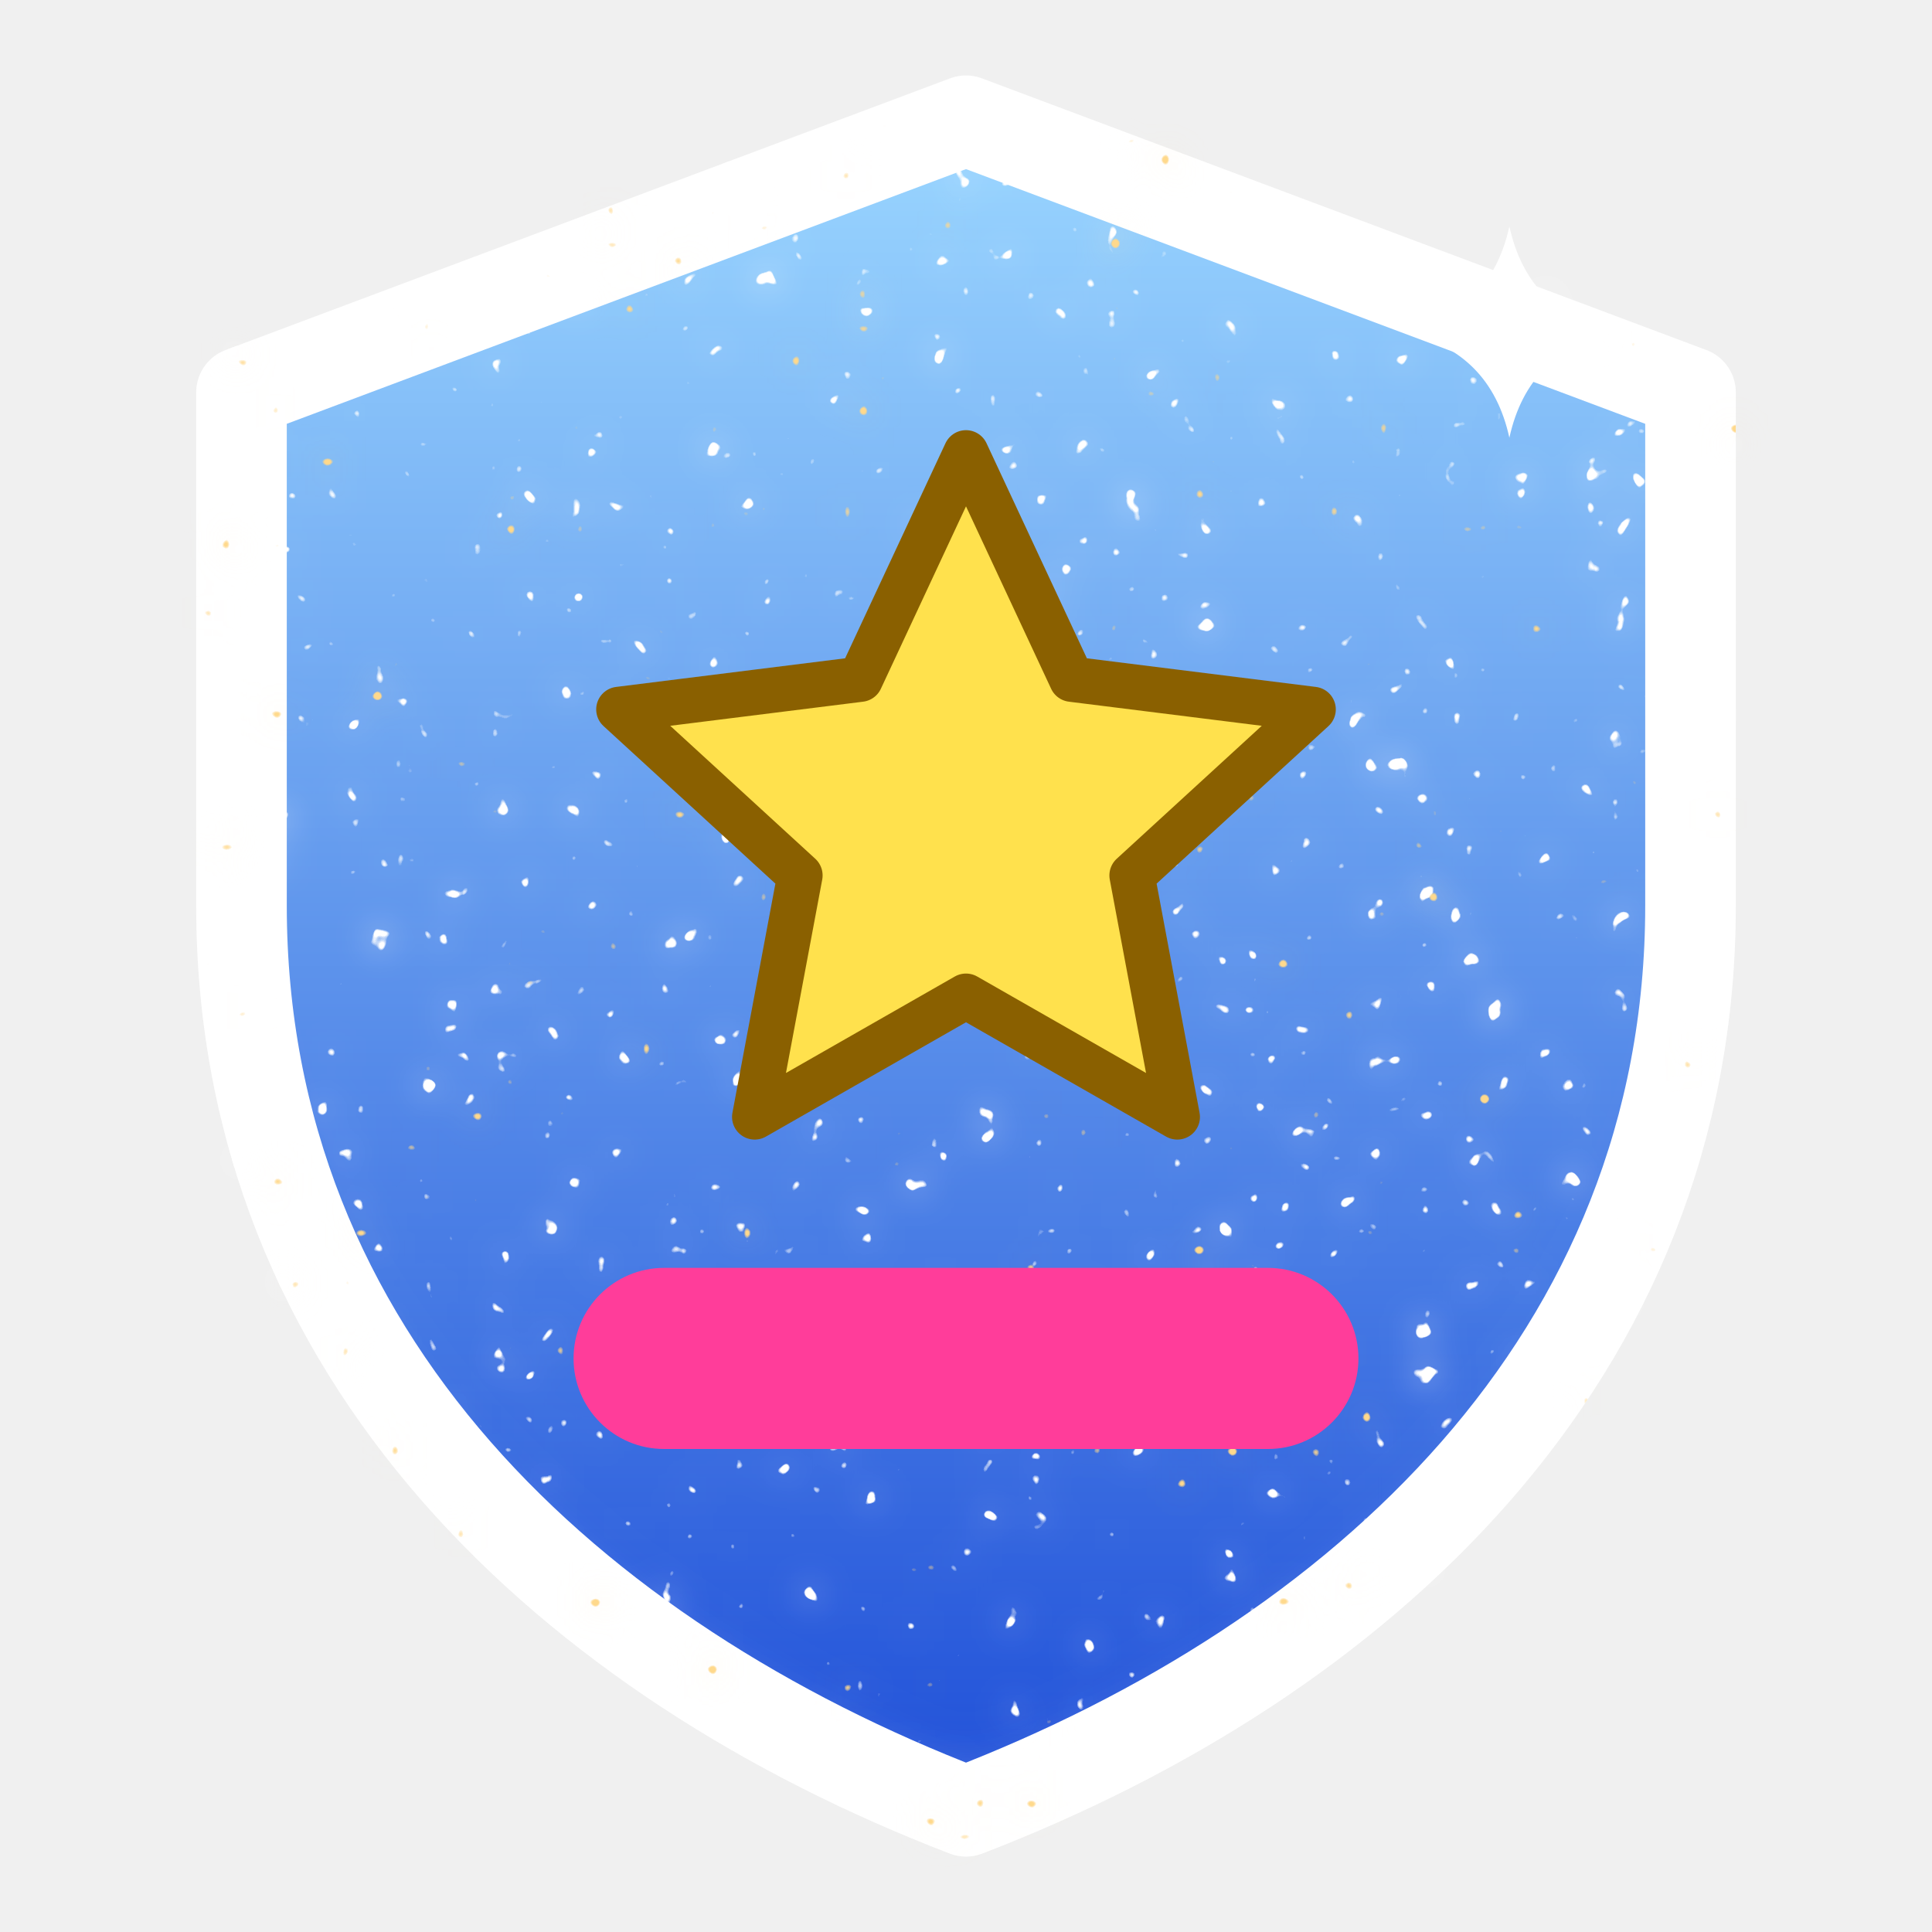
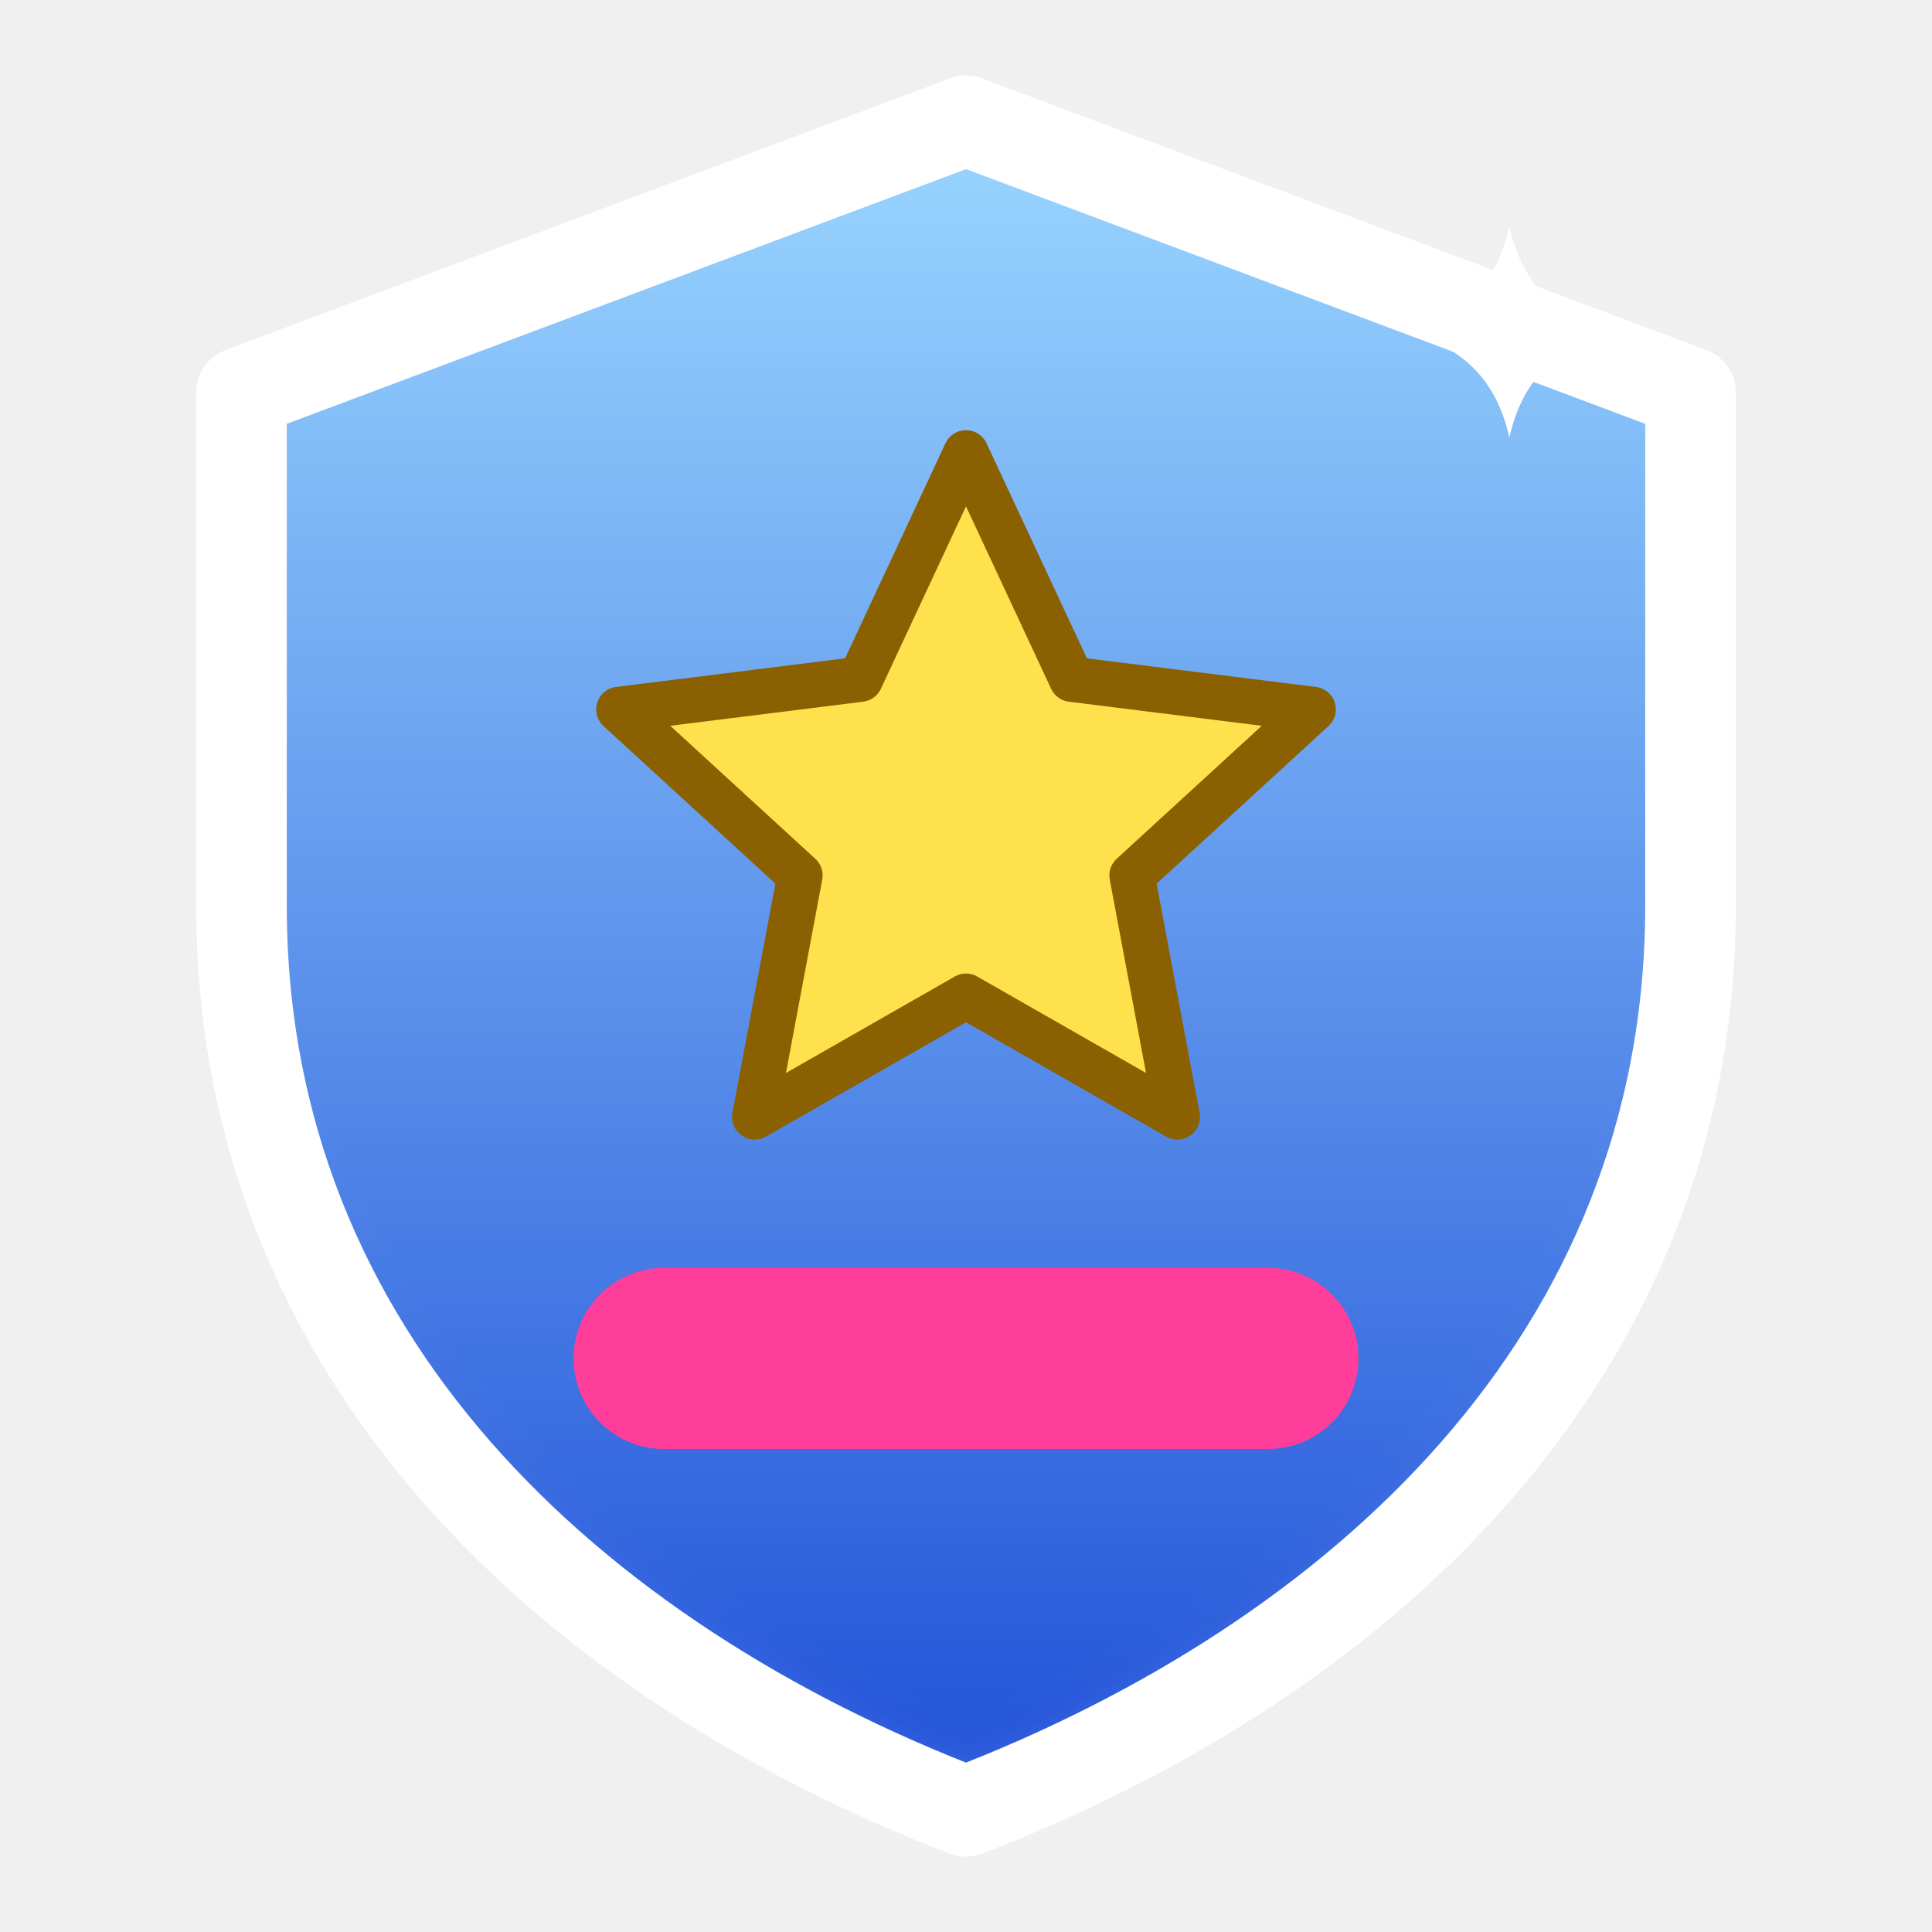
<svg xmlns="http://www.w3.org/2000/svg" viewBox="0 0 128 128">
  <defs>
    <filter id="gl" x="-10%" y="-10%" width="120%" height="120%" color-interpolation-filters="sRGB">
      <feTurbulence type="fractalNoise" baseFrequency=".62" numOctaves="2" seed="31" result="n" />
      <feColorMatrix in="n" type="matrix" values="0 0 0 0 1.000  0 0 0 0 1.000  0 0 0 0 1.000  0 0 0 22 -16.4" result="d" />
      <feComposite in="d" in2="SourceAlpha" operator="in" result="sp" />
      <feTurbulence type="fractalNoise" baseFrequency=".9" numOctaves="1" seed="71" result="n2" />
      <feColorMatrix in="n2" type="matrix" values="0 0 0 0 1  0 0 0 0 .85  0 0 0 0 .55  0 0 0 22 -16.9" result="d2" />
      <feComposite in="d2" in2="SourceAlpha" operator="in" result="sp2" />
      <feMerge result="spm">
        <feMergeNode in="sp" />
        <feMergeNode in="sp2" />
      </feMerge>
      <feGaussianBlur in="spm" stdDeviation="1.1" result="spb" />
      <feGaussianBlur in="SourceAlpha" stdDeviation="2.4" result="bl" />
      <feOffset in="bl" dx="0" dy="-3" result="up" />
      <feComposite in="SourceAlpha" in2="up" operator="out" result="rim" />
      <feFlood flood-color="#ffffff" flood-opacity=".55" />
      <feComposite in2="rim" operator="in" result="rimlight" />
      <feMerge>
        <feMergeNode in="SourceGraphic" />
        <feMergeNode in="rimlight" />
-         <feMergeNode in="spb" />
-         <feMergeNode in="spm" />
      </feMerge>
    </filter>
    <linearGradient id="p" x1="0" y1="0" x2="0" y2="1">
      <stop offset="0" stop-color="#9ad6ff" />
      <stop offset="1" stop-color="#1f4fd8" />
    </linearGradient>
  </defs>
  <g filter="url(#gl)">
    <path d="M64 8l48 18v34c0 30-22 50-48 60C38 110 16 90 16 60V26z" fill="url(#p)" stroke="#fff" stroke-width="6" stroke-linejoin="round" />
  </g>
  <path d="M64 30l7 15 16 2-12 11 3 16-14-8-14 8 3-16-12-11 16-2z" fill="#ffe14d" stroke="#8a6000" stroke-width="3" stroke-linejoin="round" />
  <rect x="38" y="84" width="52" height="12" rx="6" fill="#ff3d9a" />
  <path d="M100 15Q101.26 20.74 107 22Q101.26 23.26 100 29Q98.74 23.26 93 22Q98.74 20.74 100 15z" fill="#fff" opacity="1.0" />
</svg>
